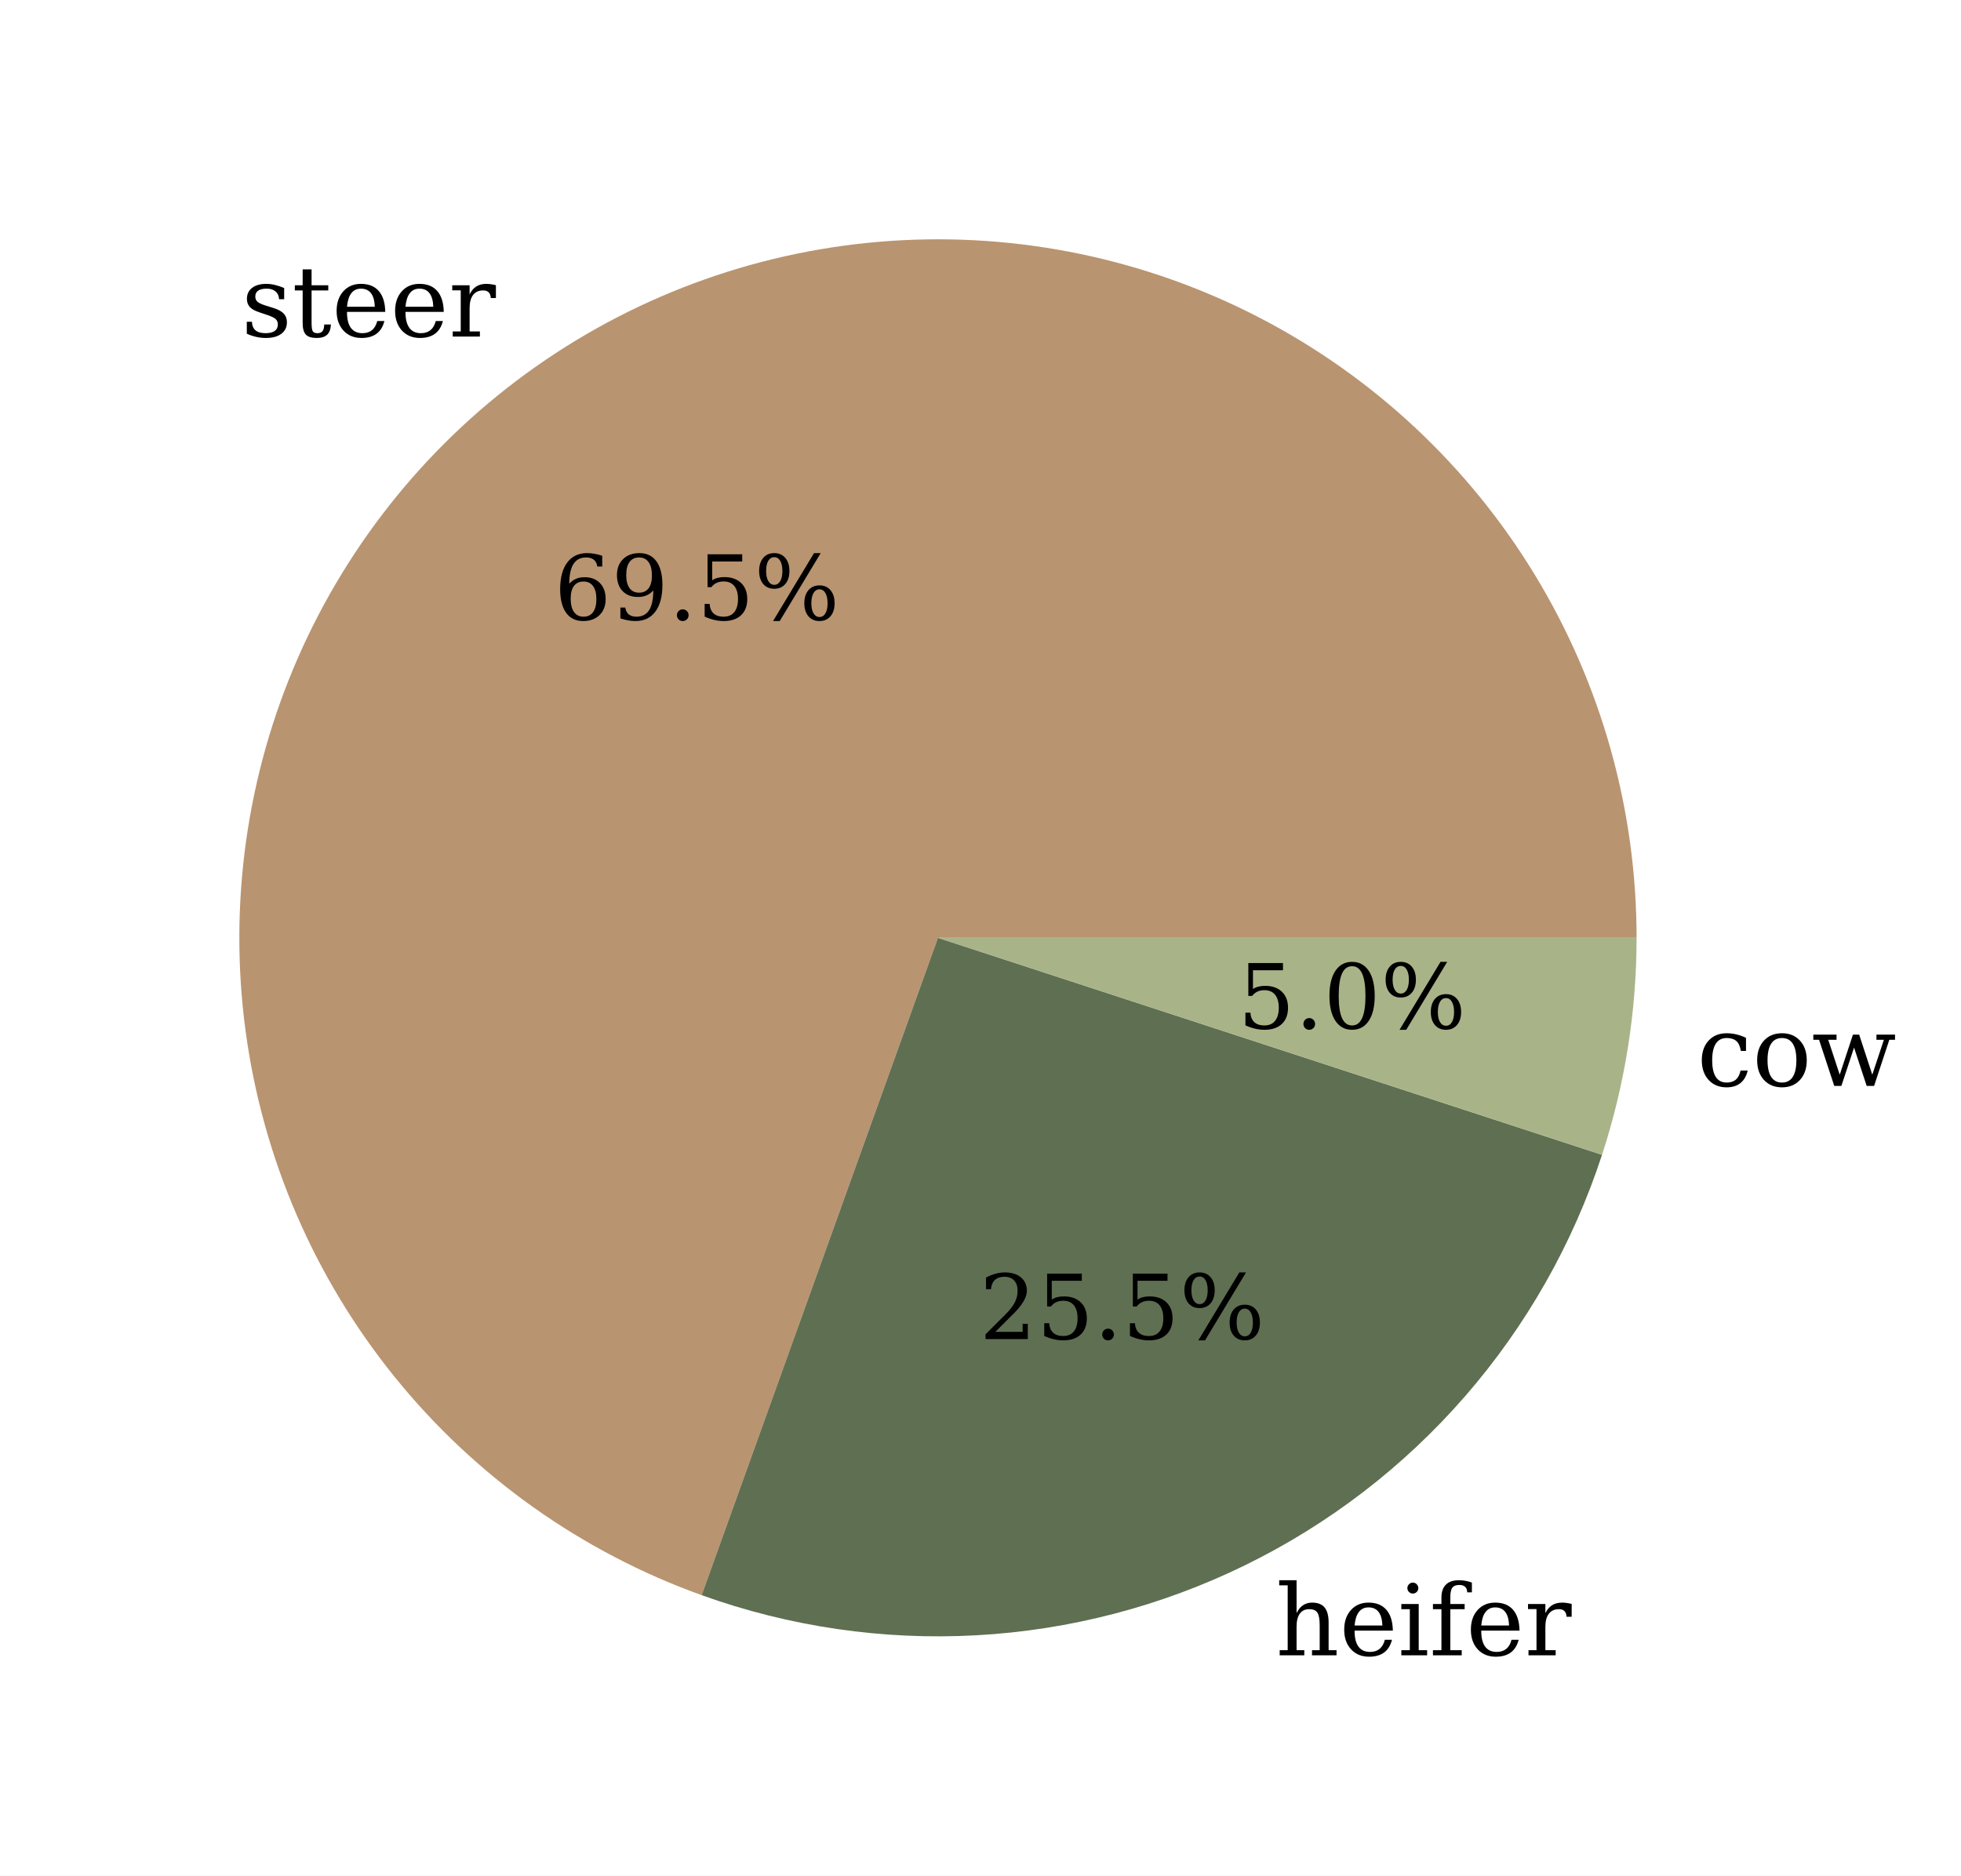
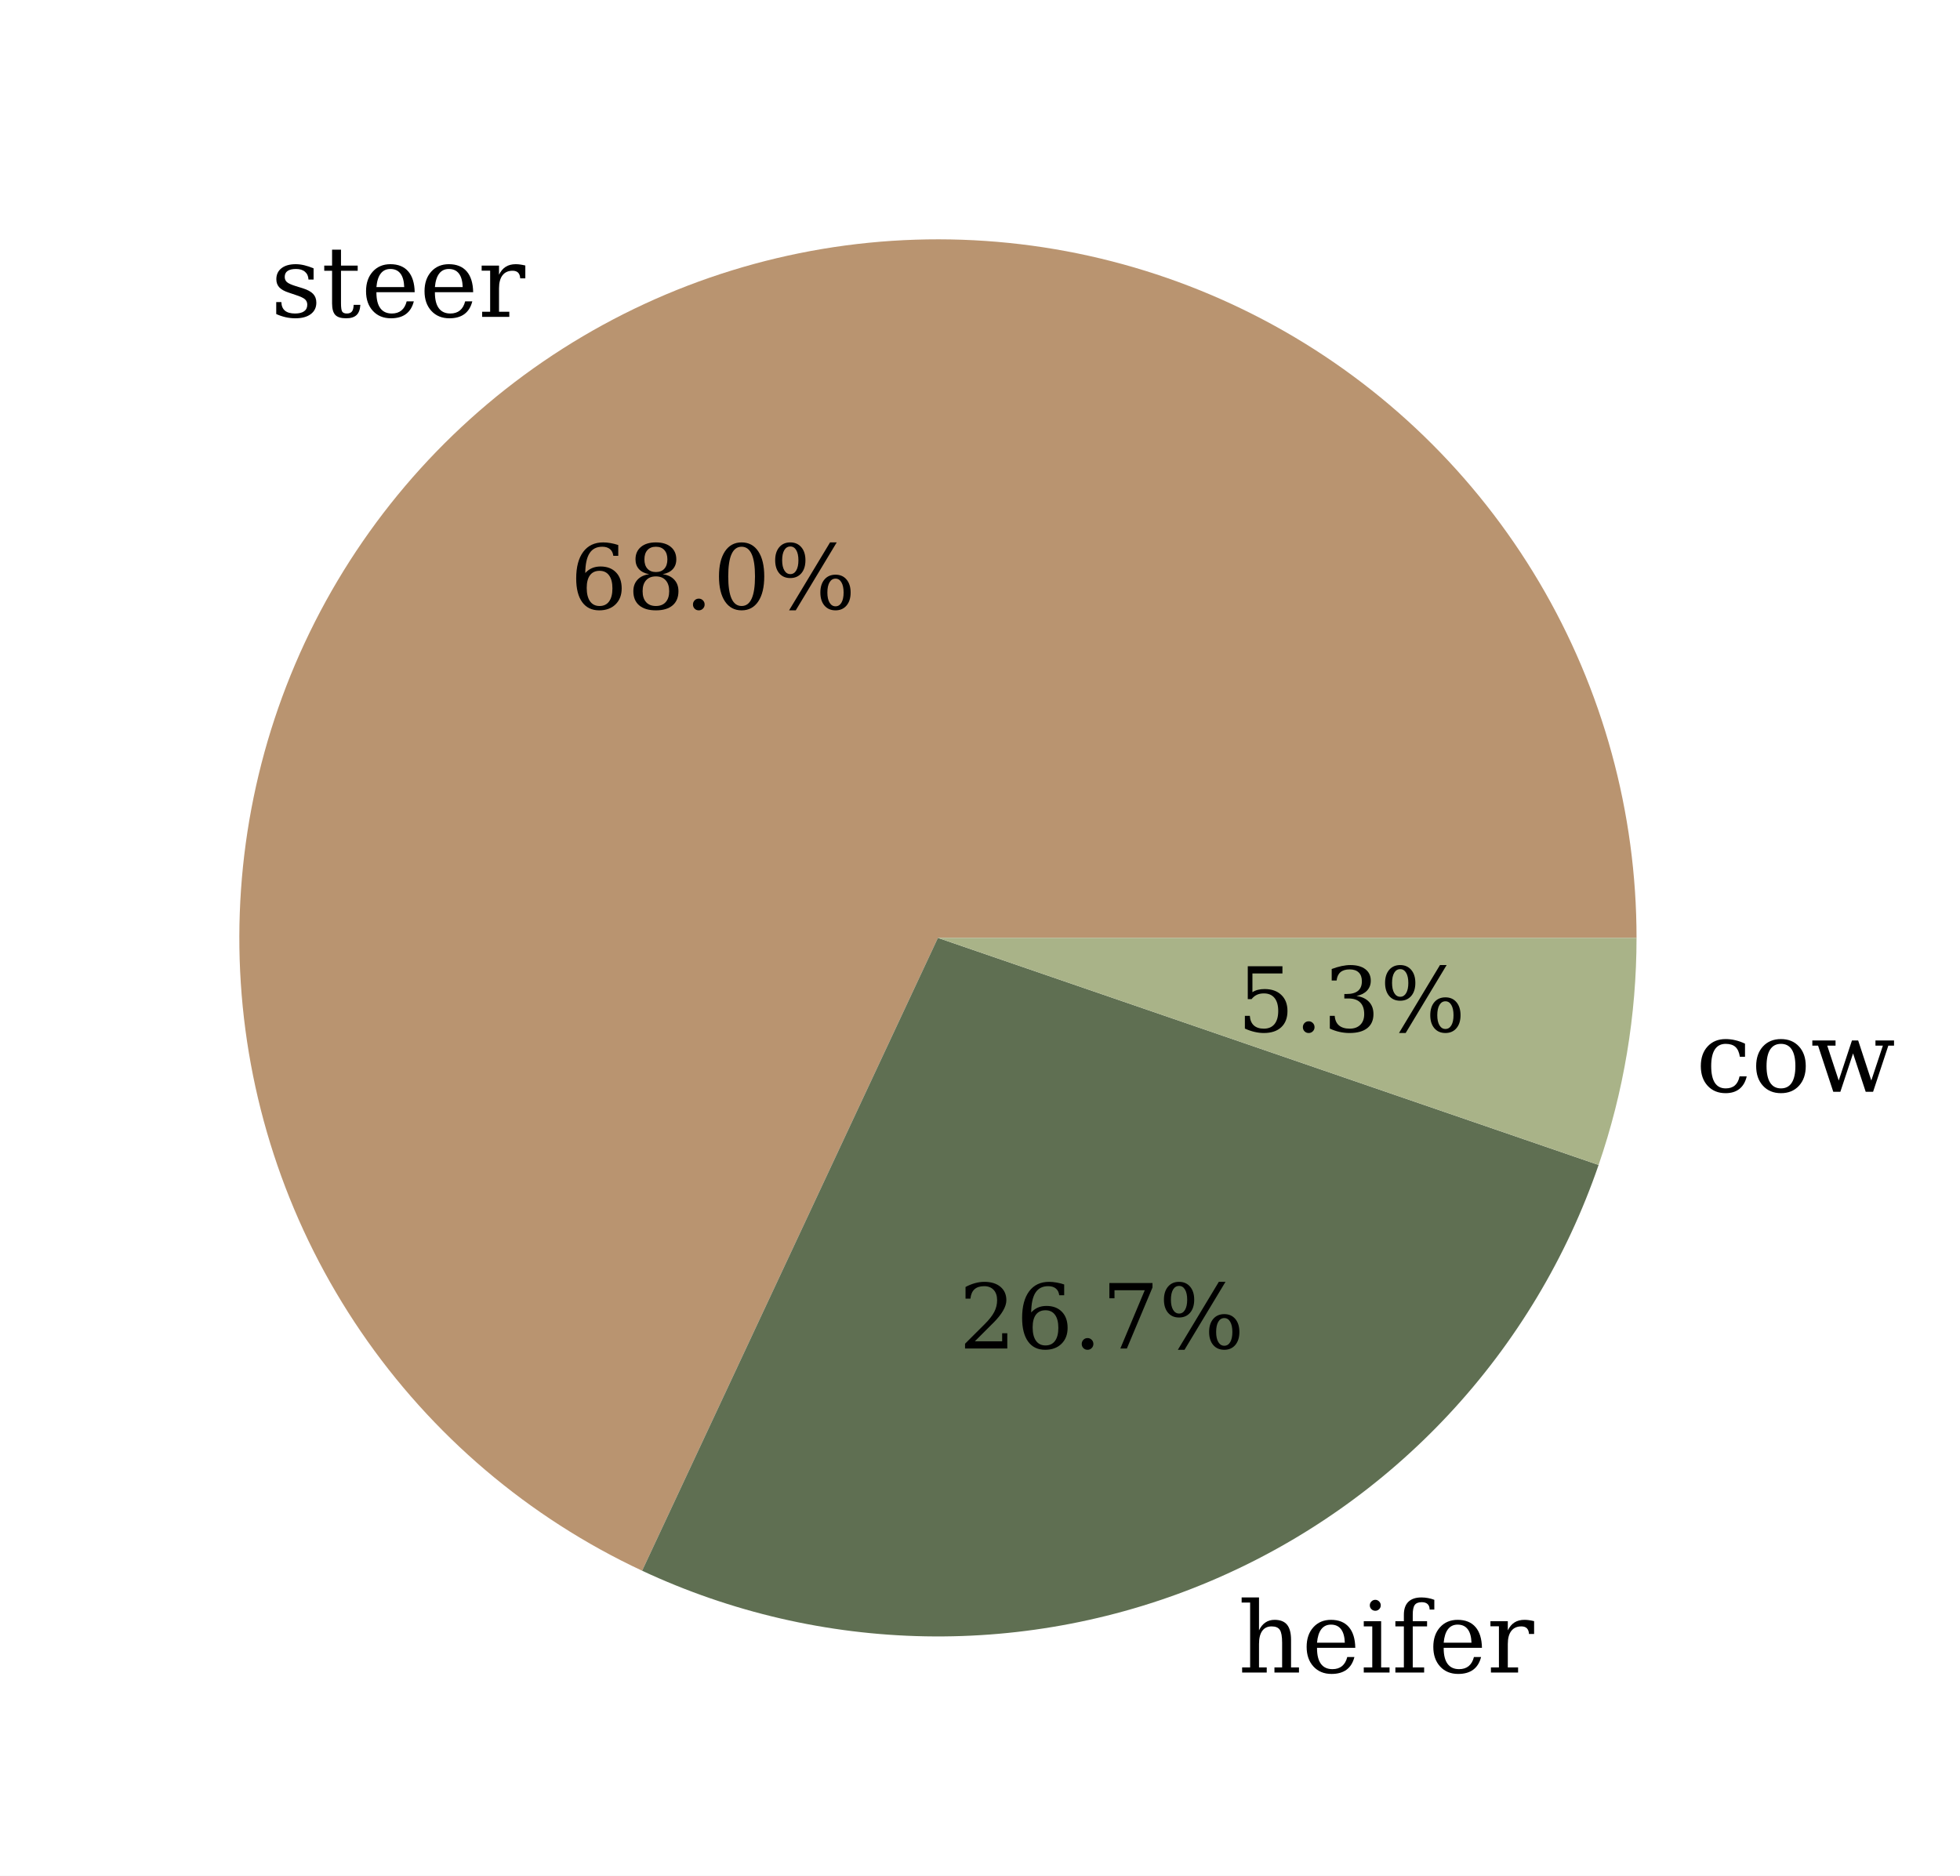
- <svg xmlns="http://www.w3.org/2000/svg" xmlns:xlink="http://www.w3.org/1999/xlink" width="218.269pt" height="208.8pt" viewBox="0 0 218.269 208.8" version="1.1">
+ <svg xmlns="http://www.w3.org/2000/svg" xmlns:xlink="http://www.w3.org/1999/xlink" width="218.164pt" height="208.8pt" viewBox="0 0 218.164 208.8" version="1.1">
  <defs>
    <style type="text/css">*{stroke-linejoin: round; stroke-linecap: butt}</style>
  </defs>
  <g id="figure_1">
    <g id="patch_1">
-       <path d="M 0 208.8  L 218.269 208.8  L 218.269 0  L 0 0  z " style="fill: #ffffff" />
+       <path d="M 0 208.8  L 218.164 208.8  L 218.164 0  L 0 0  z " style="fill: #ffffff" />
    </g>
    <g id="axes_1">
      <g id="patch_2">
-         <path d="M 182.16 104.4  C 182.16 90.163 178.25 76.195 170.858 64.027  C 163.466 51.859 152.872 41.952 140.236 35.39  C 127.601 28.829 113.403 25.862 99.198 26.814  C 84.992 27.767 71.317 32.603 59.671 40.792  C 48.025 48.982 38.849 60.215 33.147 73.261  C 27.446 86.307 25.435 100.671 27.336 114.781  C 29.237 128.891 34.977 142.212 43.927 153.284  C 52.878 164.356 64.699 172.761 78.097 177.576  L 104.4 104.4  z " style="fill: #b99470" />
+         <path d="M 182.16 104.4  C 182.16 90.467 178.415 76.786 171.318 64.795  C 164.222 52.805 154.031 42.939 141.817 36.234  C 129.603 29.53 115.808 26.23 101.882 26.681  C 87.956 27.132 74.404 31.318 62.649 38.799  C 50.894 46.28 41.364 56.785 35.058 69.21  C 28.753 81.635 25.901 95.529 26.803 109.433  C 27.705 123.338 32.328 136.747 40.185 148.253  C 48.043 159.76 58.851 168.945 71.474 174.845  L 104.4 104.4  z " style="fill: #b99470" />
      </g>
      <g id="patch_3">
-         <path d="M 78.097 177.576  C 87.887 181.095 98.283 182.614 108.67 182.043  C 119.056 181.472 129.223 178.822 138.568 174.251  C 147.912 169.68 156.245 163.281 163.072 155.432  C 169.898 147.583 175.081 138.444 178.313 128.556  L 104.4 104.4  z " style="fill: #5f6f52" />
+         <path d="M 71.474 174.845  C 81.354 179.463 92.096 181.951 103.001 182.147  C 113.905 182.344 124.73 180.244 134.77 175.984  C 144.81 171.724 153.843 165.4 161.28 157.422  C 168.716 149.444 174.392 139.991 177.937 129.677  L 104.4 104.4  z " style="fill: #5f6f52" />
      </g>
      <g id="patch_4">
-         <path d="M 178.313 128.556  C 179.585 124.663 180.548 120.675 181.192 116.63  C 181.836 112.585 182.16 108.496 182.16 104.4  L 104.4 104.4  z " style="fill: #a9b388" />
+         <path d="M 177.937 129.677  C 179.333 125.616 180.39 121.448 181.097 117.213  C 181.804 112.979 182.16 108.693 182.16 104.4  L 104.4 104.4  z " style="fill: #a9b388" />
      </g>
      <g id="matplotlib.axis_1" />
      <g id="matplotlib.axis_2" />
      <g id="text_1">
-         <g transform="translate(26.85443 37.46672) scale(0.11 -0.11)">
+         <g transform="translate(30.13009 35.27432) scale(0.11 -0.11)">
          <defs>
            <path id="DejaVuSerif-73" d="M 359 184  L 359 959  L 691 959  Q 703 588 923 403  Q 1144 219 1575 219  Q 1963 219 2166 364  Q 2369 509 2369 788  Q 2369 1006 2220 1140  Q 2072 1275 1594 1428  L 1178 1569  Q 750 1706 558 1912  Q 366 2119 366 2438  Q 366 2894 700 3153  Q 1034 3413 1625 3413  Q 1888 3413 2178 3344  Q 2469 3275 2778 3144  L 2778 2419  L 2447 2419  Q 2434 2741 2221 2922  Q 2009 3103 1644 3103  Q 1281 3103 1095 2975  Q 909 2847 909 2591  Q 909 2381 1050 2254  Q 1191 2128 1613 1997  L 2069 1856  Q 2541 1709 2748 1489  Q 2956 1269 2956 922  Q 2956 450 2595 179  Q 2234 -91 1600 -91  Q 1278 -91 972 -22  Q 666 47 359 184  z " transform="scale(0.015625)" />
            <path id="DejaVuSerif-74" d="M 691 2988  L 184 2988  L 184 3322  L 691 3322  L 691 4353  L 1269 4353  L 1269 3322  L 2350 3322  L 2350 2988  L 1269 2988  L 1269 878  Q 1269 456 1350 337  Q 1431 219 1650 219  Q 1875 219 1978 351  Q 2081 484 2088 781  L 2522 781  Q 2497 328 2275 118  Q 2053 -91 1600 -91  Q 1103 -91 897 129  Q 691 350 691 878  L 691 2988  z " transform="scale(0.015625)" />
            <path id="DejaVuSerif-65" d="M 3469 1600  L 991 1600  L 991 1575  Q 991 903 1244 561  Q 1497 219 1991 219  Q 2369 219 2611 417  Q 2853 616 2950 1006  L 3413 1006  Q 3275 459 2904 184  Q 2534 -91 1931 -91  Q 1203 -91 761 389  Q 319 869 319 1663  Q 319 2450 753 2931  Q 1188 3413 1894 3413  Q 2647 3413 3050 2948  Q 3453 2484 3469 1600  z M 2791 1931  Q 2772 2513 2545 2808  Q 2319 3103 1894 3103  Q 1497 3103 1269 2806  Q 1041 2509 991 1931  L 2791 1931  z " transform="scale(0.015625)" />
            <path id="DejaVuSerif-72" d="M 3059 3328  L 3059 2497  L 2728 2497  Q 2713 2744 2591 2866  Q 2469 2988 2234 2988  Q 1809 2988 1582 2694  Q 1356 2400 1356 1850  L 1356 331  L 2022 331  L 2022 0  L 263 0  L 263 331  L 781 331  L 781 2994  L 231 2994  L 231 3322  L 1356 3322  L 1356 2731  Q 1525 3078 1790 3245  Q 2056 3413 2438 3413  Q 2578 3413 2733 3391  Q 2888 3369 3059 3328  z " transform="scale(0.015625)" />
          </defs>
          <use xlink:href="#DejaVuSerif-73" />
          <use xlink:href="#DejaVuSerif-74" transform="translate(51.31836 0)" />
          <use xlink:href="#DejaVuSerif-65" transform="translate(91.50391 0)" />
          <use xlink:href="#DejaVuSerif-65" transform="translate(150.6836 0)" />
          <use xlink:href="#DejaVuSerif-72" transform="translate(209.8633 0)" />
        </g>
      </g>
      <g id="text_2">
-         <g transform="translate(61.67914 68.99469) scale(0.1 -0.1)">
+         <g transform="translate(63.46586 67.79883) scale(0.1 -0.1)">
          <defs>
            <path id="DejaVuSerif-36" d="M 2094 219  Q 2534 219 2771 542  Q 3009 866 3009 1472  Q 3009 2078 2771 2401  Q 2534 2725 2094 2725  Q 1647 2725 1412 2412  Q 1178 2100 1178 1509  Q 1178 888 1415 553  Q 1653 219 2094 219  z M 1075 2569  Q 1288 2803 1556 2918  Q 1825 3034 2163 3034  Q 2859 3034 3264 2615  Q 3669 2197 3669 1472  Q 3669 763 3233 336  Q 2797 -91 2069 -91  Q 1278 -91 853 498  Q 428 1088 428 2181  Q 428 3406 931 4078  Q 1434 4750 2350 4750  Q 2597 4750 2869 4703  Q 3141 4656 3425 4563  L 3425 3794  L 3072 3794  Q 3034 4109 2831 4275  Q 2628 4441 2284 4441  Q 1678 4441 1381 3981  Q 1084 3522 1075 2569  z " transform="scale(0.015625)" />
-             <path id="DejaVuSerif-39" d="M 2994 2091  Q 2784 1856 2512 1740  Q 2241 1625 1900 1625  Q 1206 1625 804 2044  Q 403 2463 403 3188  Q 403 3897 839 4323  Q 1275 4750 2003 4750  Q 2794 4750 3217 4161  Q 3641 3572 3641 2478  Q 3641 1253 3137 581  Q 2634 -91 1722 -91  Q 1475 -91 1203 -44  Q 931 3 647 97  L 647 872  L 997 872  Q 1038 556 1241 387  Q 1444 219 1784 219  Q 2391 219 2687 676  Q 2984 1134 2994 2091  z M 1978 4441  Q 1534 4441 1298 4117  Q 1063 3794 1063 3188  Q 1063 2581 1298 2256  Q 1534 1931 1978 1931  Q 2422 1931 2658 2245  Q 2894 2559 2894 3150  Q 2894 3772 2656 4106  Q 2419 4441 1978 4441  z " transform="scale(0.015625)" />
+             <path id="DejaVuSerif-38" d="M 2981 1275  Q 2981 1775 2732 2051  Q 2484 2328 2034 2328  Q 1584 2328 1336 2051  Q 1088 1775 1088 1275  Q 1088 772 1336 495  Q 1584 219 2034 219  Q 2484 219 2732 495  Q 2981 772 2981 1275  z M 2853 3541  Q 2853 3966 2637 4203  Q 2422 4441 2034 4441  Q 1650 4441 1433 4203  Q 1216 3966 1216 3541  Q 1216 3113 1433 2875  Q 1650 2638 2034 2638  Q 2422 2638 2637 2875  Q 2853 3113 2853 3541  z M 2516 2484  Q 3047 2413 3344 2092  Q 3641 1772 3641 1275  Q 3641 619 3225 264  Q 2809 -91 2034 -91  Q 1263 -91 845 264  Q 428 619 428 1275  Q 428 1772 725 2092  Q 1022 2413 1556 2484  Q 1084 2569 832 2842  Q 581 3116 581 3541  Q 581 4103 968 4426  Q 1356 4750 2034 4750  Q 2713 4750 3100 4426  Q 3488 4103 3488 3541  Q 3488 3116 3236 2842  Q 2984 2569 2516 2484  z " transform="scale(0.015625)" />
            <path id="DejaVuSerif-2e" d="M 603 325  Q 603 500 722 622  Q 841 744 1019 744  Q 1191 744 1312 622  Q 1434 500 1434 325  Q 1434 153 1312 31  Q 1191 -91 1019 -91  Q 841 -91 722 29  Q 603 150 603 325  z " transform="scale(0.015625)" />
-             <path id="DejaVuSerif-35" d="M 3219 4666  L 3219 4153  L 1081 4153  L 1081 2816  Q 1244 2928 1461 2984  Q 1678 3041 1947 3041  Q 2703 3041 3140 2622  Q 3578 2203 3578 1478  Q 3578 738 3136 323  Q 2694 -91 1894 -91  Q 1572 -91 1234 -12  Q 897 66 544 225  L 544 1131  L 897 1131  Q 925 688 1179 453  Q 1434 219 1894 219  Q 2388 219 2653 544  Q 2919 869 2919 1478  Q 2919 2084 2655 2407  Q 2391 2731 1894 2731  Q 1613 2731 1398 2631  Q 1184 2531 1019 2322  L 750 2322  L 750 4666  L 3219 4666  z " transform="scale(0.015625)" />
+             <path id="DejaVuSerif-30" d="M 2034 219  Q 2513 219 2750 744  Q 2988 1269 2988 2328  Q 2988 3391 2750 3916  Q 2513 4441 2034 4441  Q 1556 4441 1318 3916  Q 1081 3391 1081 2328  Q 1081 1269 1318 744  Q 1556 219 2034 219  z M 2034 -91  Q 1275 -91 848 546  Q 422 1184 422 2328  Q 422 3475 848 4112  Q 1275 4750 2034 4750  Q 2797 4750 3222 4112  Q 3647 3475 3647 2328  Q 3647 1184 3222 546  Q 2797 -91 2034 -91  z " transform="scale(0.015625)" />
            <path id="DejaVuSerif-25" d="M 1434 4459  Q 1159 4459 1004 4200  Q 850 3941 850 3475  Q 850 3016 1008 2753  Q 1166 2491 1434 2491  Q 1700 2491 1854 2752  Q 2009 3013 2009 3475  Q 2009 3938 1854 4198  Q 1700 4459 1434 4459  z M 4653 2169  Q 4381 2169 4226 1906  Q 4072 1644 4072 1178  Q 4072 719 4228 458  Q 4384 197 4653 197  Q 4922 197 5075 458  Q 5228 719 5228 1178  Q 5228 1641 5073 1905  Q 4919 2169 4653 2169  z M 4653 2450  Q 5147 2450 5437 2106  Q 5728 1763 5728 1178  Q 5728 594 5436 251  Q 5144 -91 4653 -91  Q 4153 -91 3862 251  Q 3572 594 3572 1178  Q 3572 1766 3864 2108  Q 4156 2450 4653 2450  z M 4263 4750  L 4738 4750  L 1819 -91  L 1344 -91  L 4263 4750  z M 1428 4750  Q 1922 4750 2215 4408  Q 2509 4066 2509 3481  Q 2509 2891 2217 2550  Q 1925 2209 1428 2209  Q 931 2209 642 2551  Q 353 2894 353 3481  Q 353 4063 643 4406  Q 934 4750 1428 4750  z " transform="scale(0.015625)" />
          </defs>
          <use xlink:href="#DejaVuSerif-36" />
-           <use xlink:href="#DejaVuSerif-39" transform="translate(63.62305 0)" />
+           <use xlink:href="#DejaVuSerif-38" transform="translate(63.62305 0)" />
          <use xlink:href="#DejaVuSerif-2e" transform="translate(127.2461 0)" />
-           <use xlink:href="#DejaVuSerif-35" transform="translate(159.0332 0)" />
+           <use xlink:href="#DejaVuSerif-30" transform="translate(159.0332 0)" />
          <use xlink:href="#DejaVuSerif-25" transform="translate(222.6562 0)" />
        </g>
      </g>
      <g id="text_3">
-         <g transform="translate(141.9845 184.2716) scale(0.11 -0.11)">
+         <g transform="translate(137.8074 186.1776) scale(0.11 -0.11)">
          <defs>
            <path id="DejaVuSerif-68" d="M 263 0  L 263 331  L 781 331  L 781 4531  L 231 4531  L 231 4863  L 1356 4863  L 1356 2731  Q 1516 3069 1770 3241  Q 2025 3413 2363 3413  Q 2913 3413 3172 3097  Q 3431 2781 3431 2113  L 3431 331  L 3944 331  L 3944 0  L 2356 0  L 2356 331  L 2853 331  L 2853 1931  Q 2853 2541 2704 2764  Q 2556 2988 2175 2988  Q 1775 2988 1565 2697  Q 1356 2406 1356 1850  L 1356 331  L 1856 331  L 1856 0  L 263 0  z " transform="scale(0.015625)" />
            <path id="DejaVuSerif-69" d="M 622 4353  Q 622 4497 726 4603  Q 831 4709 978 4709  Q 1122 4709 1226 4603  Q 1331 4497 1331 4353  Q 1331 4206 1228 4103  Q 1125 4000 978 4000  Q 831 4000 726 4103  Q 622 4206 622 4353  z M 1356 331  L 1900 331  L 1900 0  L 231 0  L 231 331  L 781 331  L 781 2988  L 231 2988  L 231 3322  L 1356 3322  L 1356 331  z " transform="scale(0.015625)" />
            <path id="DejaVuSerif-66" d="M 2753 4078  L 2450 4078  Q 2447 4313 2317 4434  Q 2188 4556 1941 4556  Q 1619 4556 1487 4379  Q 1356 4203 1356 3750  L 1356 3322  L 2284 3322  L 2284 2988  L 1356 2988  L 1356 331  L 2094 331  L 2094 0  L 231 0  L 231 331  L 781 331  L 781 2988  L 231 2988  L 231 3322  L 781 3322  L 781 3738  Q 781 4294 1070 4578  Q 1359 4863 1919 4863  Q 2128 4863 2337 4825  Q 2547 4788 2753 4709  L 2753 4078  z " transform="scale(0.015625)" />
          </defs>
          <use xlink:href="#DejaVuSerif-68" />
          <use xlink:href="#DejaVuSerif-65" transform="translate(64.4043 0)" />
          <use xlink:href="#DejaVuSerif-69" transform="translate(123.584 0)" />
          <use xlink:href="#DejaVuSerif-66" transform="translate(155.5664 0)" />
          <use xlink:href="#DejaVuSerif-65" transform="translate(192.5781 0)" />
          <use xlink:href="#DejaVuSerif-72" transform="translate(251.7578 0)" />
        </g>
      </g>
      <g id="text_4">
-         <g transform="translate(109.017 149.0701) scale(0.1 -0.1)">
+         <g transform="translate(106.7386 150.1097) scale(0.1 -0.1)">
          <defs>
            <path id="DejaVuSerif-32" d="M 819 3553  L 469 3553  L 469 4384  Q 803 4563 1142 4656  Q 1481 4750 1806 4750  Q 2534 4750 2956 4397  Q 3378 4044 3378 3438  Q 3378 2753 2422 1800  Q 2347 1728 2309 1691  L 1131 513  L 3078 513  L 3078 1088  L 3444 1088  L 3444 0  L 434 0  L 434 341  L 1850 1753  Q 2319 2222 2519 2614  Q 2719 3006 2719 3438  Q 2719 3909 2473 4175  Q 2228 4441 1797 4441  Q 1350 4441 1106 4219  Q 863 3997 819 3553  z " transform="scale(0.015625)" />
+             <path id="DejaVuSerif-37" d="M 3609 4347  L 1784 0  L 1319 0  L 3059 4153  L 903 4153  L 903 3578  L 538 3578  L 538 4666  L 3609 4666  L 3609 4347  z " transform="scale(0.015625)" />
          </defs>
          <use xlink:href="#DejaVuSerif-32" />
-           <use xlink:href="#DejaVuSerif-35" transform="translate(63.62305 0)" />
+           <use xlink:href="#DejaVuSerif-36" transform="translate(63.62305 0)" />
          <use xlink:href="#DejaVuSerif-2e" transform="translate(127.2461 0)" />
-           <use xlink:href="#DejaVuSerif-35" transform="translate(159.0332 0)" />
+           <use xlink:href="#DejaVuSerif-37" transform="translate(159.0332 0)" />
          <use xlink:href="#DejaVuSerif-25" transform="translate(222.6562 0)" />
        </g>
      </g>
      <g id="text_5">
-         <g transform="translate(188.8714 120.8886) scale(0.11 -0.11)">
+         <g transform="translate(188.7667 121.53) scale(0.11 -0.11)">
          <defs>
            <path id="DejaVuSerif-63" d="M 3291 997  Q 3169 466 2822 187  Q 2475 -91 1925 -91  Q 1200 -91 759 389  Q 319 869 319 1663  Q 319 2459 759 2936  Q 1200 3413 1925 3413  Q 2241 3413 2553 3339  Q 2866 3266 3181 3116  L 3181 2266  L 2847 2266  Q 2781 2703 2561 2903  Q 2341 3103 1931 3103  Q 1466 3103 1228 2742  Q 991 2381 991 1663  Q 991 944 1227 581  Q 1463 219 1931 219  Q 2303 219 2525 412  Q 2747 606 2828 997  L 3291 997  z " transform="scale(0.015625)" />
            <path id="DejaVuSerif-6f" d="M 1925 219  Q 2388 219 2623 584  Q 2859 950 2859 1663  Q 2859 2375 2623 2739  Q 2388 3103 1925 3103  Q 1463 3103 1227 2739  Q 991 2375 991 1663  Q 991 950 1228 584  Q 1466 219 1925 219  z M 1925 -91  Q 1200 -91 759 389  Q 319 869 319 1663  Q 319 2456 758 2934  Q 1197 3413 1925 3413  Q 2653 3413 3092 2934  Q 3531 2456 3531 1663  Q 3531 869 3092 389  Q 2653 -91 1925 -91  z " transform="scale(0.015625)" />
            <path id="DejaVuSerif-77" d="M 3072 3322  L 3922 728  L 4672 2988  L 4191 2988  L 4191 3322  L 5394 3322  L 5394 2988  L 5025 2988  L 4038 0  L 3559 0  L 2741 2484  L 1919 0  L 1459 0  L 475 2988  L 103 2988  L 103 3322  L 1606 3322  L 1606 2988  L 1069 2988  L 1813 728  L 2669 3322  L 3072 3322  z " transform="scale(0.015625)" />
          </defs>
          <use xlink:href="#DejaVuSerif-63" />
          <use xlink:href="#DejaVuSerif-6f" transform="translate(56.00586 0)" />
          <use xlink:href="#DejaVuSerif-77" transform="translate(116.2109 0)" />
        </g>
      </g>
      <g id="text_6">
-         <g transform="translate(137.773 114.4975) scale(0.1 -0.1)">
+         <g transform="translate(137.7159 114.8474) scale(0.1 -0.1)">
          <defs>
-             <path id="DejaVuSerif-30" d="M 2034 219  Q 2513 219 2750 744  Q 2988 1269 2988 2328  Q 2988 3391 2750 3916  Q 2513 4441 2034 4441  Q 1556 4441 1318 3916  Q 1081 3391 1081 2328  Q 1081 1269 1318 744  Q 1556 219 2034 219  z M 2034 -91  Q 1275 -91 848 546  Q 422 1184 422 2328  Q 422 3475 848 4112  Q 1275 4750 2034 4750  Q 2797 4750 3222 4112  Q 3647 3475 3647 2328  Q 3647 1184 3222 546  Q 2797 -91 2034 -91  z " transform="scale(0.015625)" />
+             <path id="DejaVuSerif-35" d="M 3219 4666  L 3219 4153  L 1081 4153  L 1081 2816  Q 1244 2928 1461 2984  Q 1678 3041 1947 3041  Q 2703 3041 3140 2622  Q 3578 2203 3578 1478  Q 3578 738 3136 323  Q 2694 -91 1894 -91  Q 1572 -91 1234 -12  Q 897 66 544 225  L 544 1131  L 897 1131  Q 925 688 1179 453  Q 1434 219 1894 219  Q 2388 219 2653 544  Q 2919 869 2919 1478  Q 2919 2084 2655 2407  Q 2391 2731 1894 2731  Q 1613 2731 1398 2631  Q 1184 2531 1019 2322  L 750 2322  L 750 4666  L 3219 4666  z " transform="scale(0.015625)" />
+             <path id="DejaVuSerif-33" d="M 622 4469  Q 988 4606 1323 4678  Q 1659 4750 1953 4750  Q 2638 4750 3022 4454  Q 3406 4159 3406 3634  Q 3406 3213 3140 2930  Q 2875 2647 2388 2547  Q 2963 2466 3280 2130  Q 3597 1794 3597 1259  Q 3597 606 3158 257  Q 2719 -91 1894 -91  Q 1528 -91 1179 -12  Q 831 66 488 225  L 488 1131  L 838 1131  Q 869 681 1141 450  Q 1413 219 1906 219  Q 2384 219 2661 495  Q 2938 772 2938 1253  Q 2938 1803 2653 2086  Q 2369 2369 1819 2369  L 1522 2369  L 1522 2688  L 1678 2688  Q 2225 2688 2498 2914  Q 2772 3141 2772 3597  Q 2772 4006 2547 4223  Q 2322 4441 1900 4441  Q 1478 4441 1245 4241  Q 1013 4041 972 3647  L 622 3647  L 622 4469  z " transform="scale(0.015625)" />
          </defs>
          <use xlink:href="#DejaVuSerif-35" />
          <use xlink:href="#DejaVuSerif-2e" transform="translate(63.62305 0)" />
-           <use xlink:href="#DejaVuSerif-30" transform="translate(95.41016 0)" />
+           <use xlink:href="#DejaVuSerif-33" transform="translate(95.41016 0)" />
          <use xlink:href="#DejaVuSerif-25" transform="translate(159.0332 0)" />
        </g>
      </g>
    </g>
  </g>
</svg>
